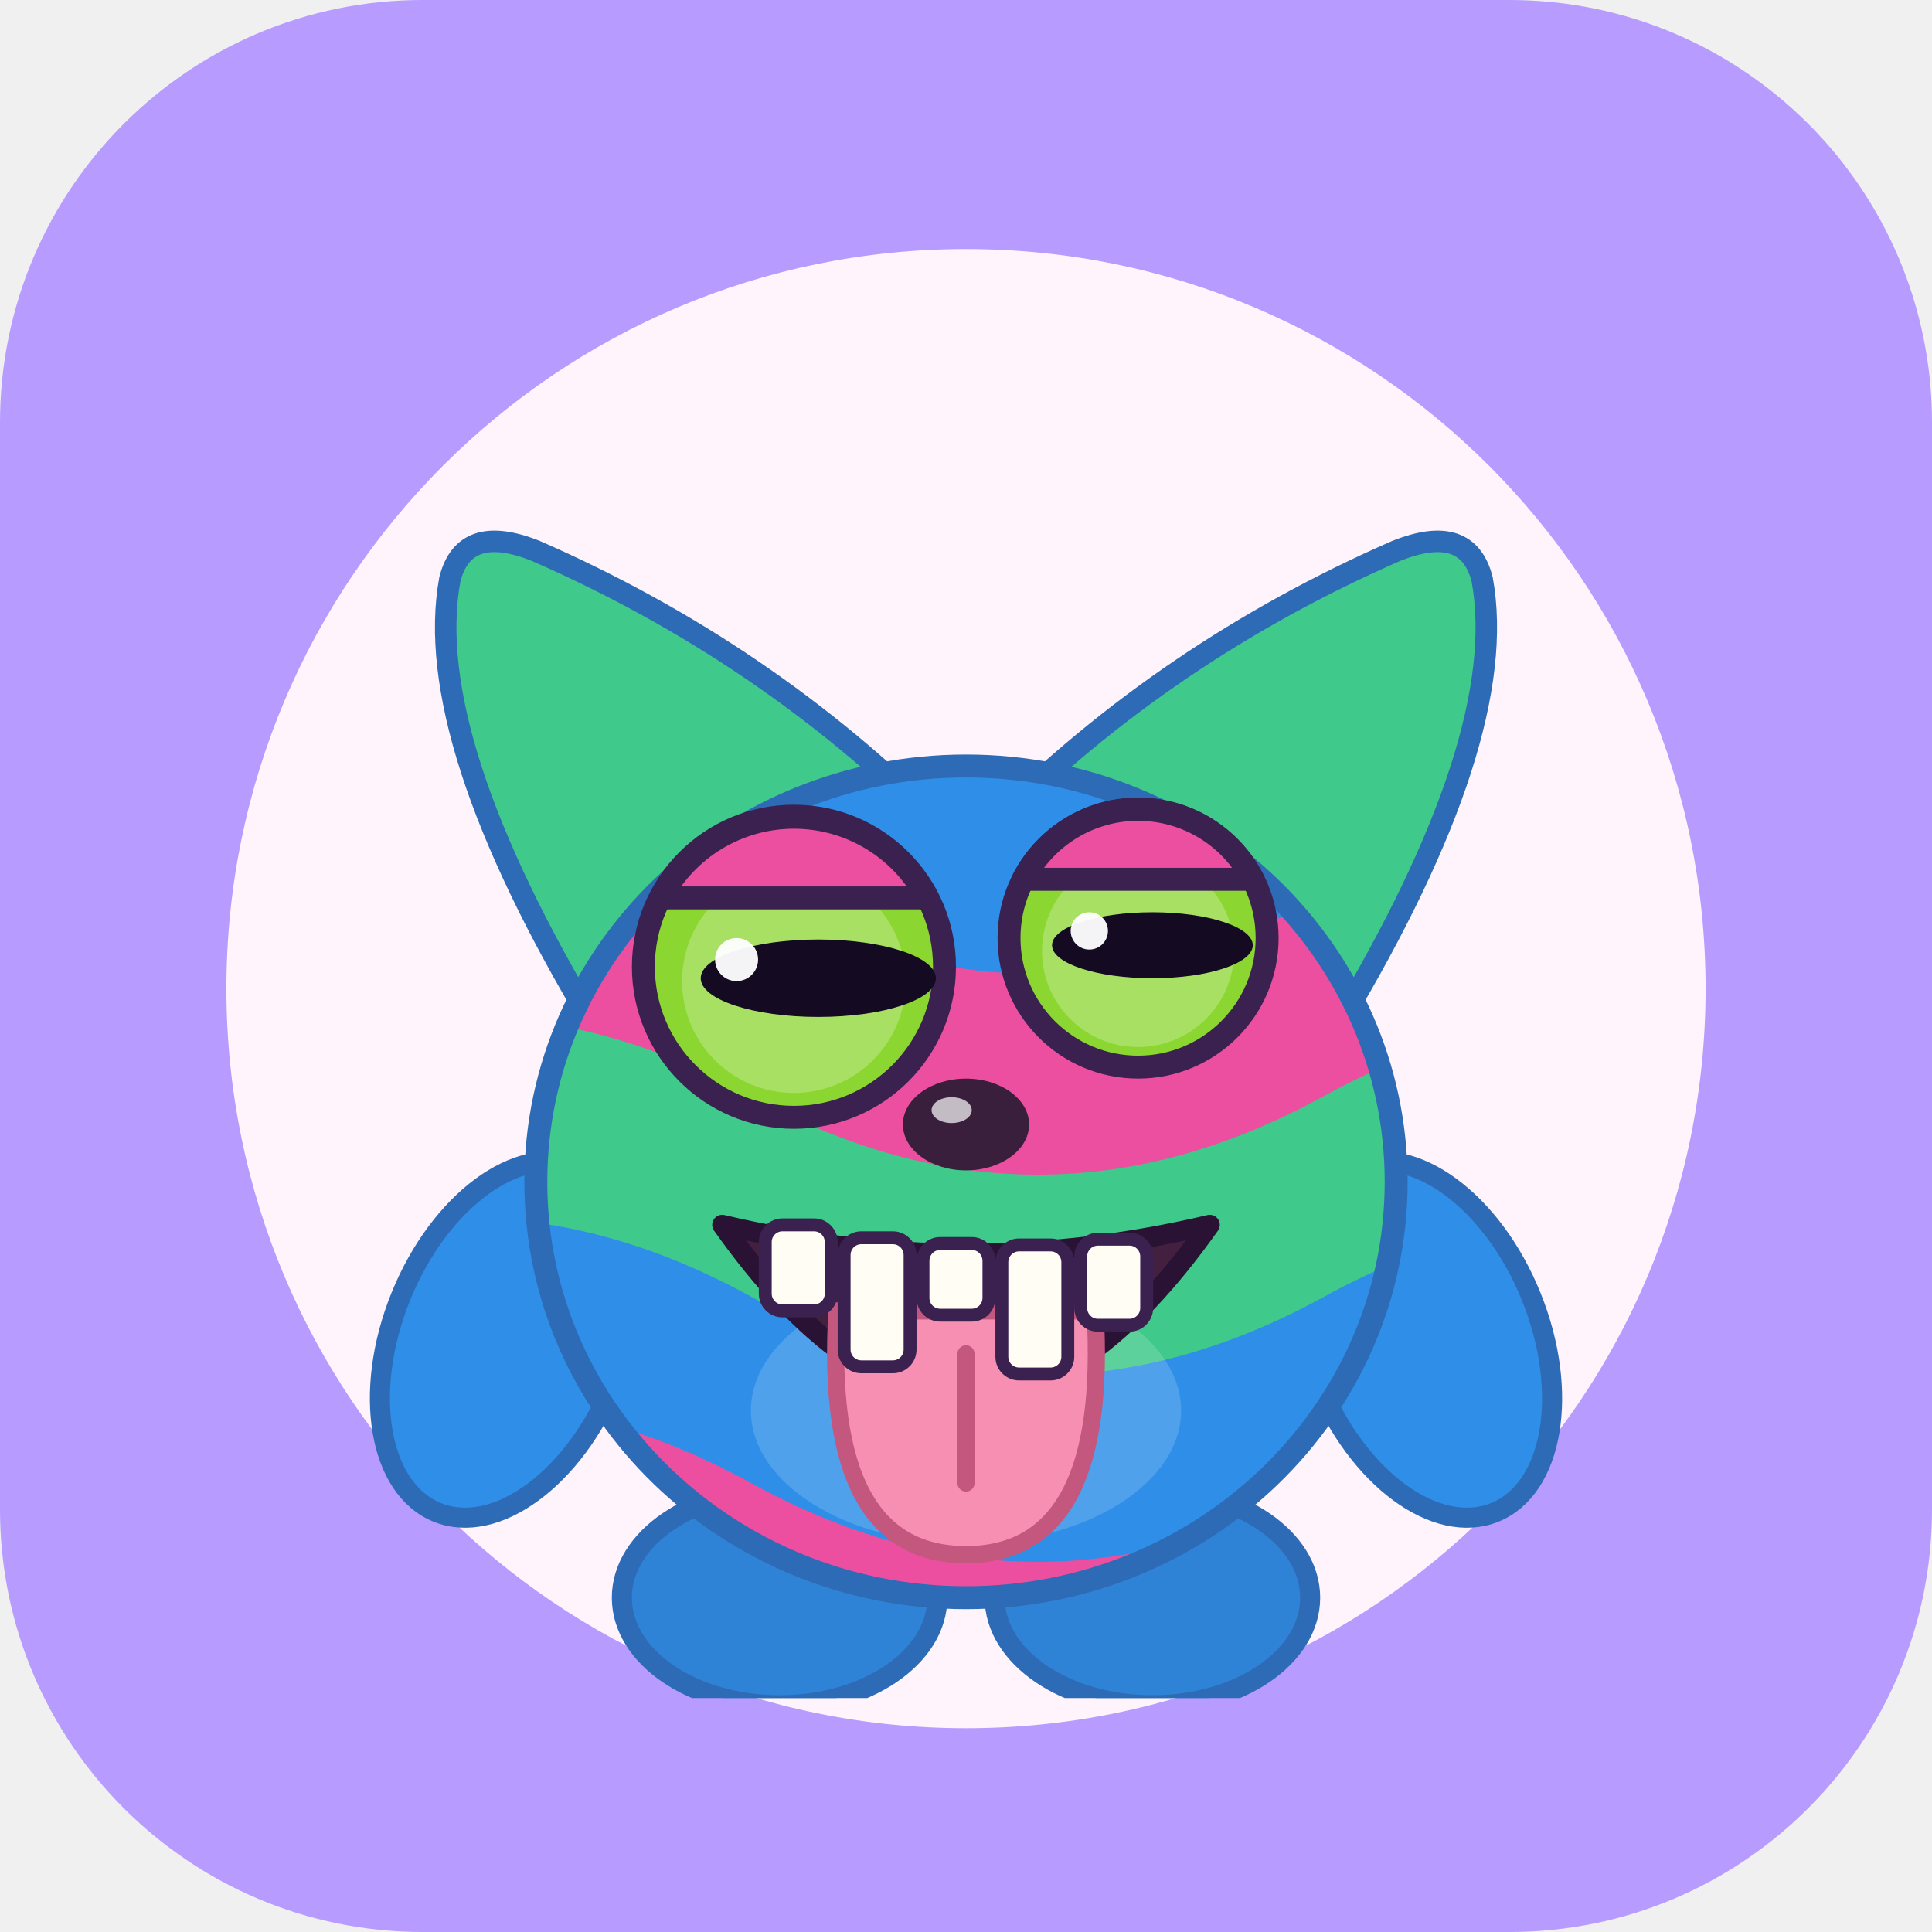
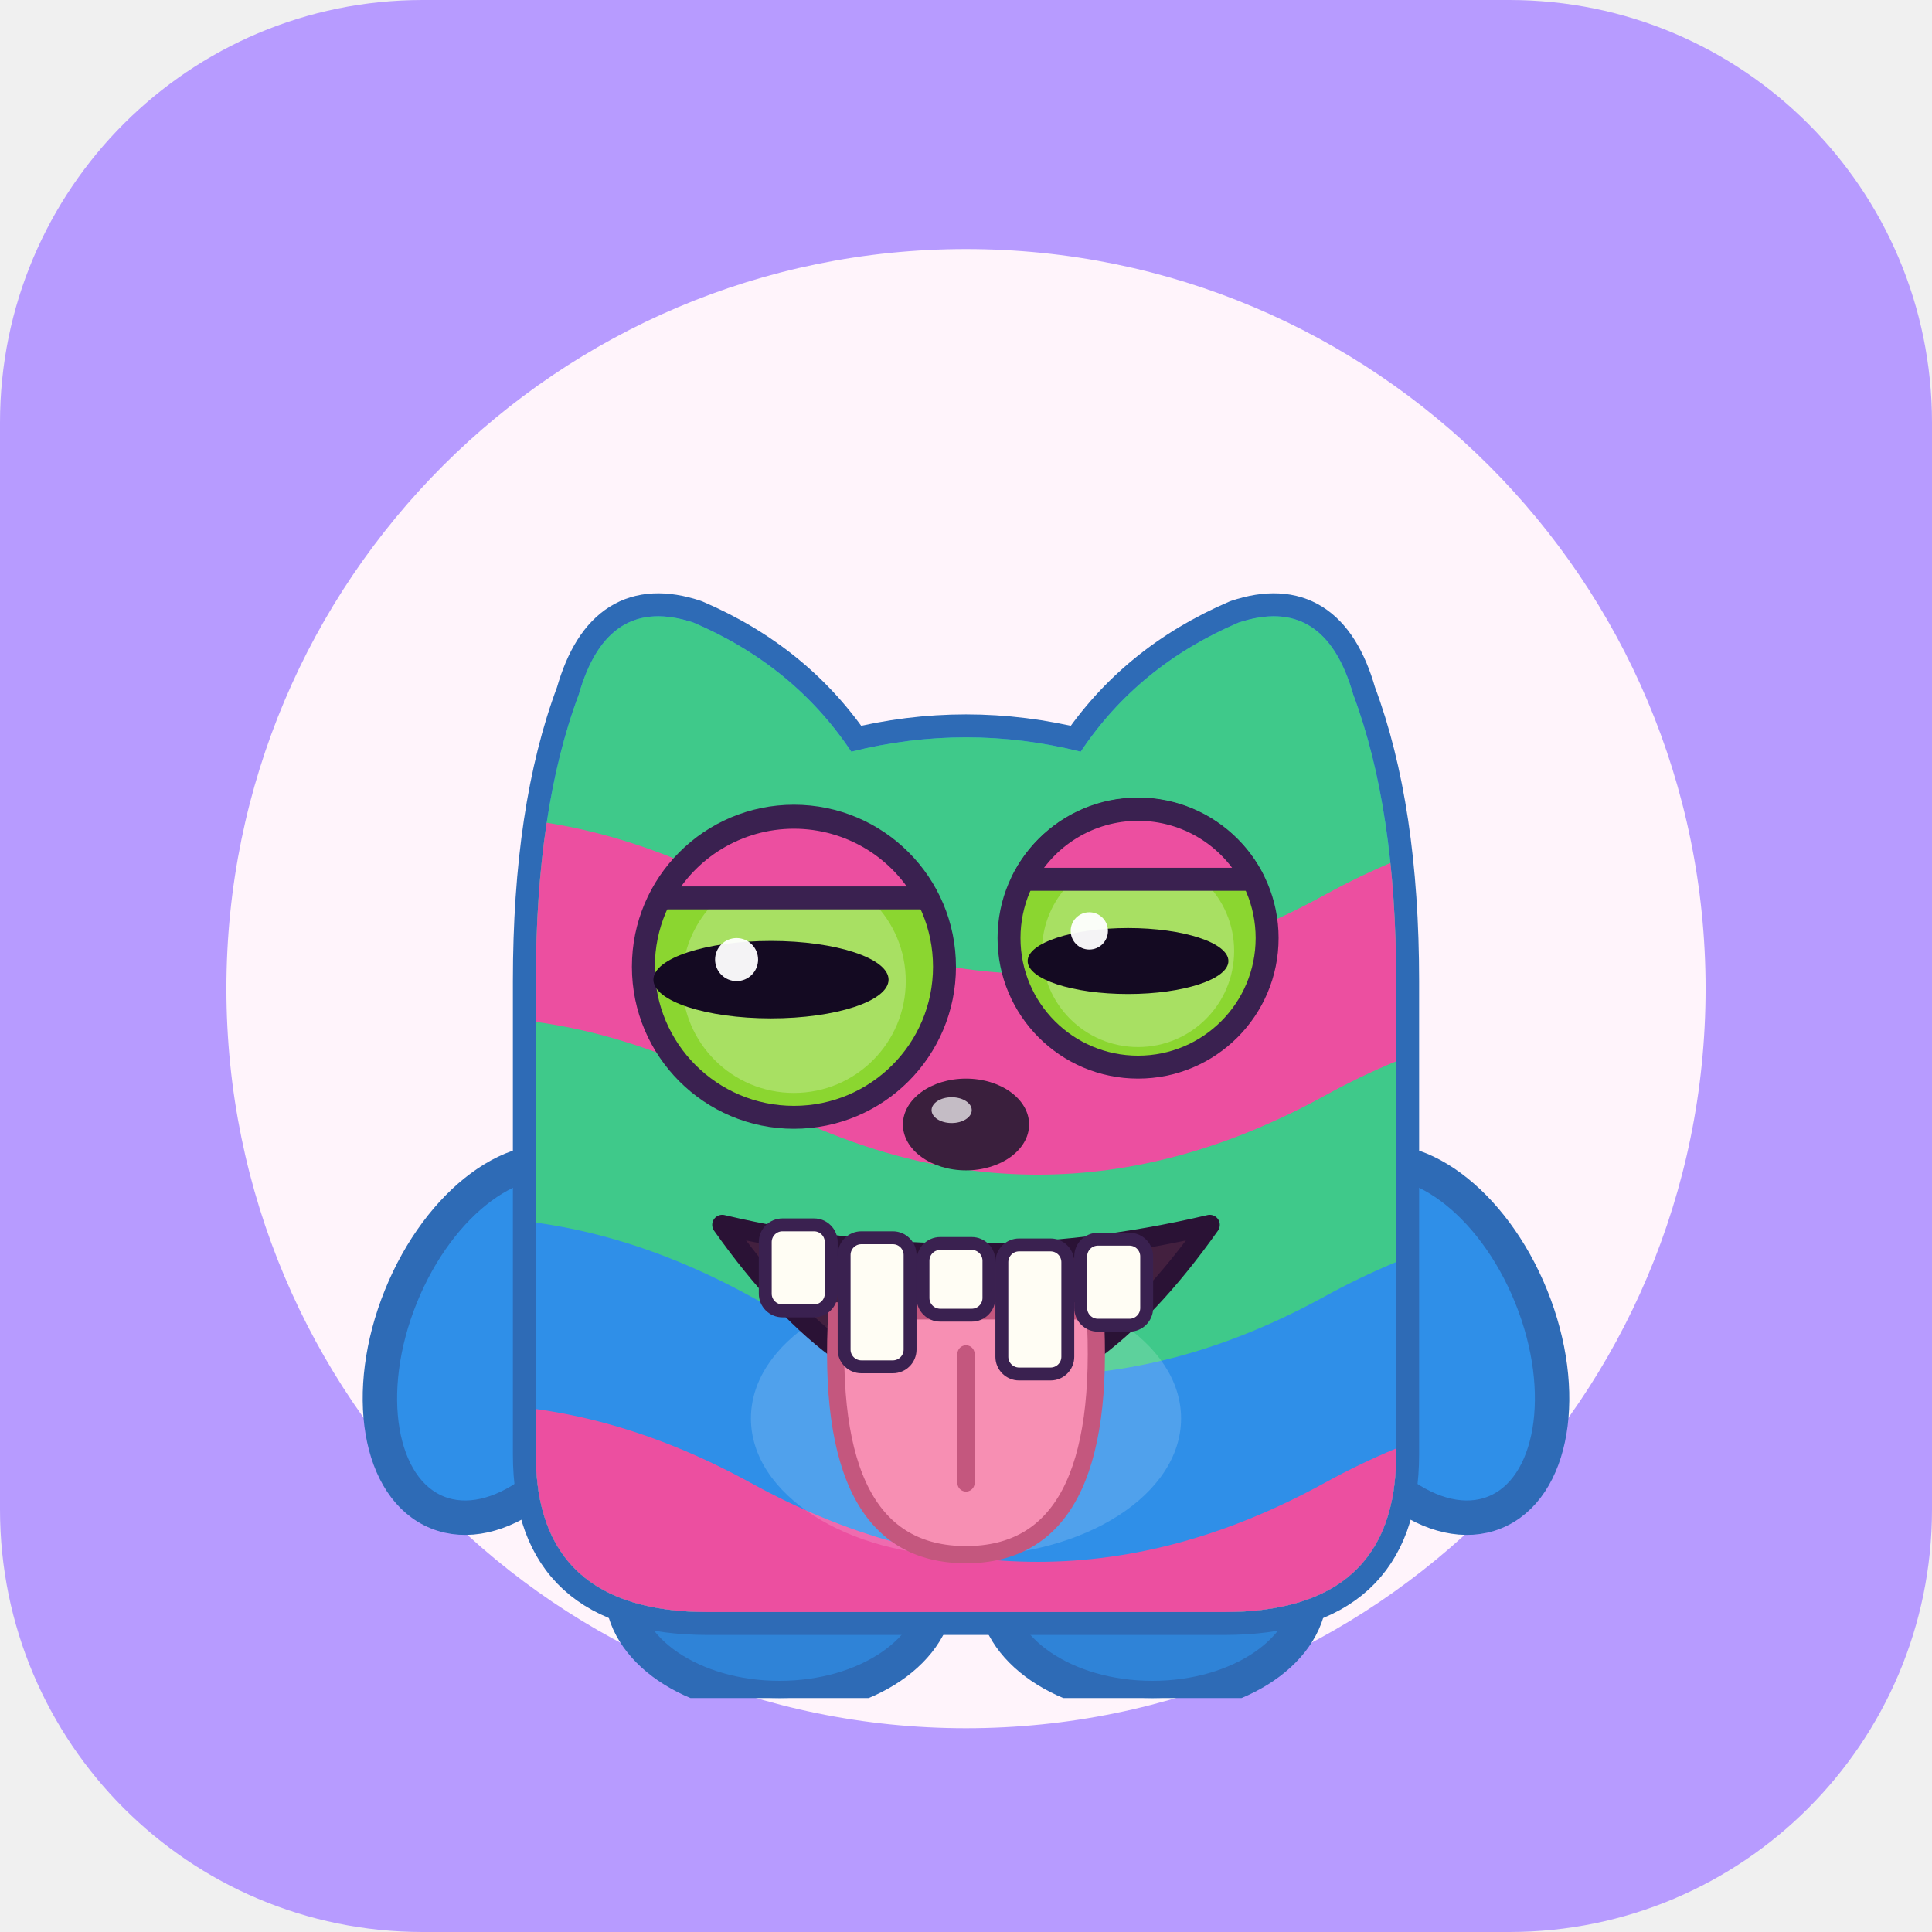
<svg xmlns="http://www.w3.org/2000/svg" viewBox="0 0 512 512">
  <rect width="512" height="512" rx="112" fill="#b79bff" />
  <circle cx="256" cy="262" r="196" fill="#fff4fb" />
  <svg x="66" y="70" width="380" height="380" viewBox="0 0 100 100" role="img" aria-hidden="true">
    <g transform="translate(0.0 4.0) scale(1)">
-       <ellipse cx="37" cy="89" rx="11" ry="7.5" fill="#2f83d7" stroke="#2e6bb6" stroke-width="1.4" />
-       <ellipse cx="63" cy="89" rx="11" ry="7.5" fill="#2f83d7" stroke="#2e6bb6" stroke-width="1.4" />
-       <ellipse cx="18" cy="71" rx="8" ry="13" transform="rotate(22 18 71)" fill="#2f8fe8" stroke="#2e6bb6" stroke-width="1.4" />
-       <ellipse cx="82" cy="71" rx="8" ry="13" transform="rotate(-22 82 71)" fill="#2f8fe8" stroke="#2e6bb6" stroke-width="1.4" />
-       <path d="M24 49 Q12 29 14 18 Q15 14 20 16 Q36 23 48 35Z" fill="#3fc98a" stroke="#2e6bb6" stroke-width="1.5" stroke-linejoin="round" />
-       <path d="M76 49 Q88 29 86 18 Q85 14 80 16 Q64 23 52 35Z" fill="#3fc98a" stroke="#2e6bb6" stroke-width="1.5" stroke-linejoin="round" />
+       <ellipse cx="37" cy="88.5" rx="11" ry="7.5" fill="#2f83d7" stroke="#2e6bb6" stroke-width="2.4" />
+       <ellipse cx="63" cy="88.5" rx="11" ry="7.5" fill="#2f83d7" stroke="#2e6bb6" stroke-width="2.4" />
+       <ellipse cx="18" cy="71" rx="8" ry="13" transform="rotate(22 18 71)" fill="#2f8fe8" stroke="#2e6bb6" stroke-width="2.4" />
+       <ellipse cx="82" cy="71" rx="8" ry="13" transform="rotate(-22 82 71)" fill="#2f8fe8" stroke="#2e6bb6" stroke-width="2.4" />
+       <path d="M32 90Q20 90 20 79L20 46Q20 34 23 26Q25 19 31 21Q38 24 42 30Q50 28 58 30Q62 24 69 21Q75 19 77 26Q80 34 80 46L80 79Q80 90 68 90Z" fill="#2e6bb6" stroke="#2e6bb6" stroke-width="3.2" stroke-linejoin="round" />
+       <path d="M32 90Q20 90 20 79L20 46Q20 34 23 26Q25 19 31 21Q38 24 42 30Q50 28 58 30Q62 24 69 21Q75 19 77 26Q80 34 80 46L80 79Q80 90 68 90Z" fill="#2f8fe8" />
      <clipPath id="t16">
-         <path d="M20 60A30 29 0 1 1 80 60A30 29 0 1 1 20 60Z" />
+         <path d="M32 90Q20 90 20 79L20 46Q20 34 23 26Q25 19 31 21Q38 24 42 30Q50 28 58 30Q62 24 69 21Q75 19 77 26Q80 34 80 46L80 79Q80 90 68 90Z" />
      </clipPath>
-       <path d="M20 60A30 29 0 1 1 80 60A30 29 0 1 1 20 60Z" fill="#2f8fe8" />
      <g clip-path="url(#t16)">
+         <path d="M-5 15 Q15 4 35 15 T75 15 T115 15 V110 H-5Z" fill="#3fc98a" />
        <path d="M-5 40 Q15 29 35 40 T75 40 T115 40 V110 H-5Z" fill="#ec4fa0" />
        <path d="M-5 54 Q15 43 35 54 T75 54 T115 54 V110 H-5Z" fill="#3fc98a" />
        <path d="M-5 68 Q15 57 35 68 T75 68 T115 68 V110 H-5Z" fill="#2f8fe8" />
        <path d="M-5 81 Q15 70 35 81 T75 81 T115 81 V110 H-5Z" fill="#ec4fa0" />
      </g>
-       <path d="M20 60A30 29 0 1 1 80 60A30 29 0 1 1 20 60Z" fill="none" stroke="#2e6bb6" stroke-width="1.6" />
-       <ellipse cx="50" cy="75.95" rx="15" ry="9.28" fill="#fff" opacity=".16" />
+       <ellipse cx="50" cy="76.5" rx="15" ry="9.6" fill="#fff" opacity=".16" />
      <circle cx="38" cy="45" r="10.5" fill="#8bd630" stroke="#3a2150" stroke-width="1.6" />
      <circle cx="38" cy="46.0" r="7.8" fill="#bfe88d" opacity=".55" />
-       <g class="pupil" style="animation-delay:-2.0s">
-         <ellipse cx="39.7" cy="45.8" rx="8.2" ry="2.7" fill="#140a22" />
+       <g class="pupil" style="animation-delay:-1.9s">
+         <ellipse cx="36.4" cy="45.9" rx="8.2" ry="2.7" fill="#140a22" />
        <circle cx="34.0" cy="44.5" r="1.5" fill="#fff" opacity=".95" />
      </g>
      <path d="M28.7 40.2 A10.5 10.5 0 0 1 47.3 40.2Z" fill="#ec4fa0" stroke="#3a2150" stroke-width="1.6" stroke-linejoin="round" />
      <circle cx="62" cy="43" r="9" fill="#8bd630" stroke="#3a2150" stroke-width="1.6" />
      <circle cx="62" cy="43.9" r="6.7" fill="#bfe88d" opacity=".55" />
-       <g class="pupil" style="animation-delay:-3.5s">
-         <ellipse cx="63.0" cy="43.5" rx="7.0" ry="2.3" fill="#140a22" />
+       <g class="pupil" style="animation-delay:-2.7s">
+         <ellipse cx="61.3" cy="44.6" rx="7.0" ry="2.3" fill="#140a22" />
        <circle cx="58.6" cy="42.5" r="1.3" fill="#fff" opacity=".95" />
      </g>
      <path d="M54.0 38.9 A9 9 0 0 1 70.0 38.9Z" fill="#ec4fa0" stroke="#3a2150" stroke-width="1.6" stroke-linejoin="round" />
      <ellipse cx="50" cy="56" rx="4.4" ry="3.2" fill="#3a1f3d" />
      <ellipse cx="49" cy="55" rx="1.4" ry=".9" fill="#fff" opacity=".7" />
      <path d="M33 63 Q50 67 67 63 Q50 87 33 63Z" fill="#43203f" stroke="#2a1235" stroke-width="1.4" stroke-linejoin="round" />
      <path d="M41 69 Q40 86 50 86 Q60 86 59 69Z" fill="#f78fb3" stroke="#c4577e" stroke-width="1.2" />
      <path d="M50 72 V81" stroke="#c4577e" stroke-width="1.2" stroke-linecap="round" />
      <rect x="36" y="63.0" width="4.6" height="6" rx="1.2" fill="#fffdf4" stroke="#3a2150" stroke-width=".9" />
      <rect x="41.5" y="63.9" width="4.6" height="9" rx="1.2" fill="#fffdf4" stroke="#3a2150" stroke-width=".9" />
      <rect x="47" y="64.3" width="4.6" height="5" rx="1.2" fill="#fffdf4" stroke="#3a2150" stroke-width=".9" />
      <rect x="52.5" y="64.4" width="4.6" height="9" rx="1.2" fill="#fffdf4" stroke="#3a2150" stroke-width=".9" />
      <rect x="58" y="64.0" width="4.6" height="6" rx="1.2" fill="#fffdf4" stroke="#3a2150" stroke-width=".9" />
    </g>
  </svg>
</svg>
